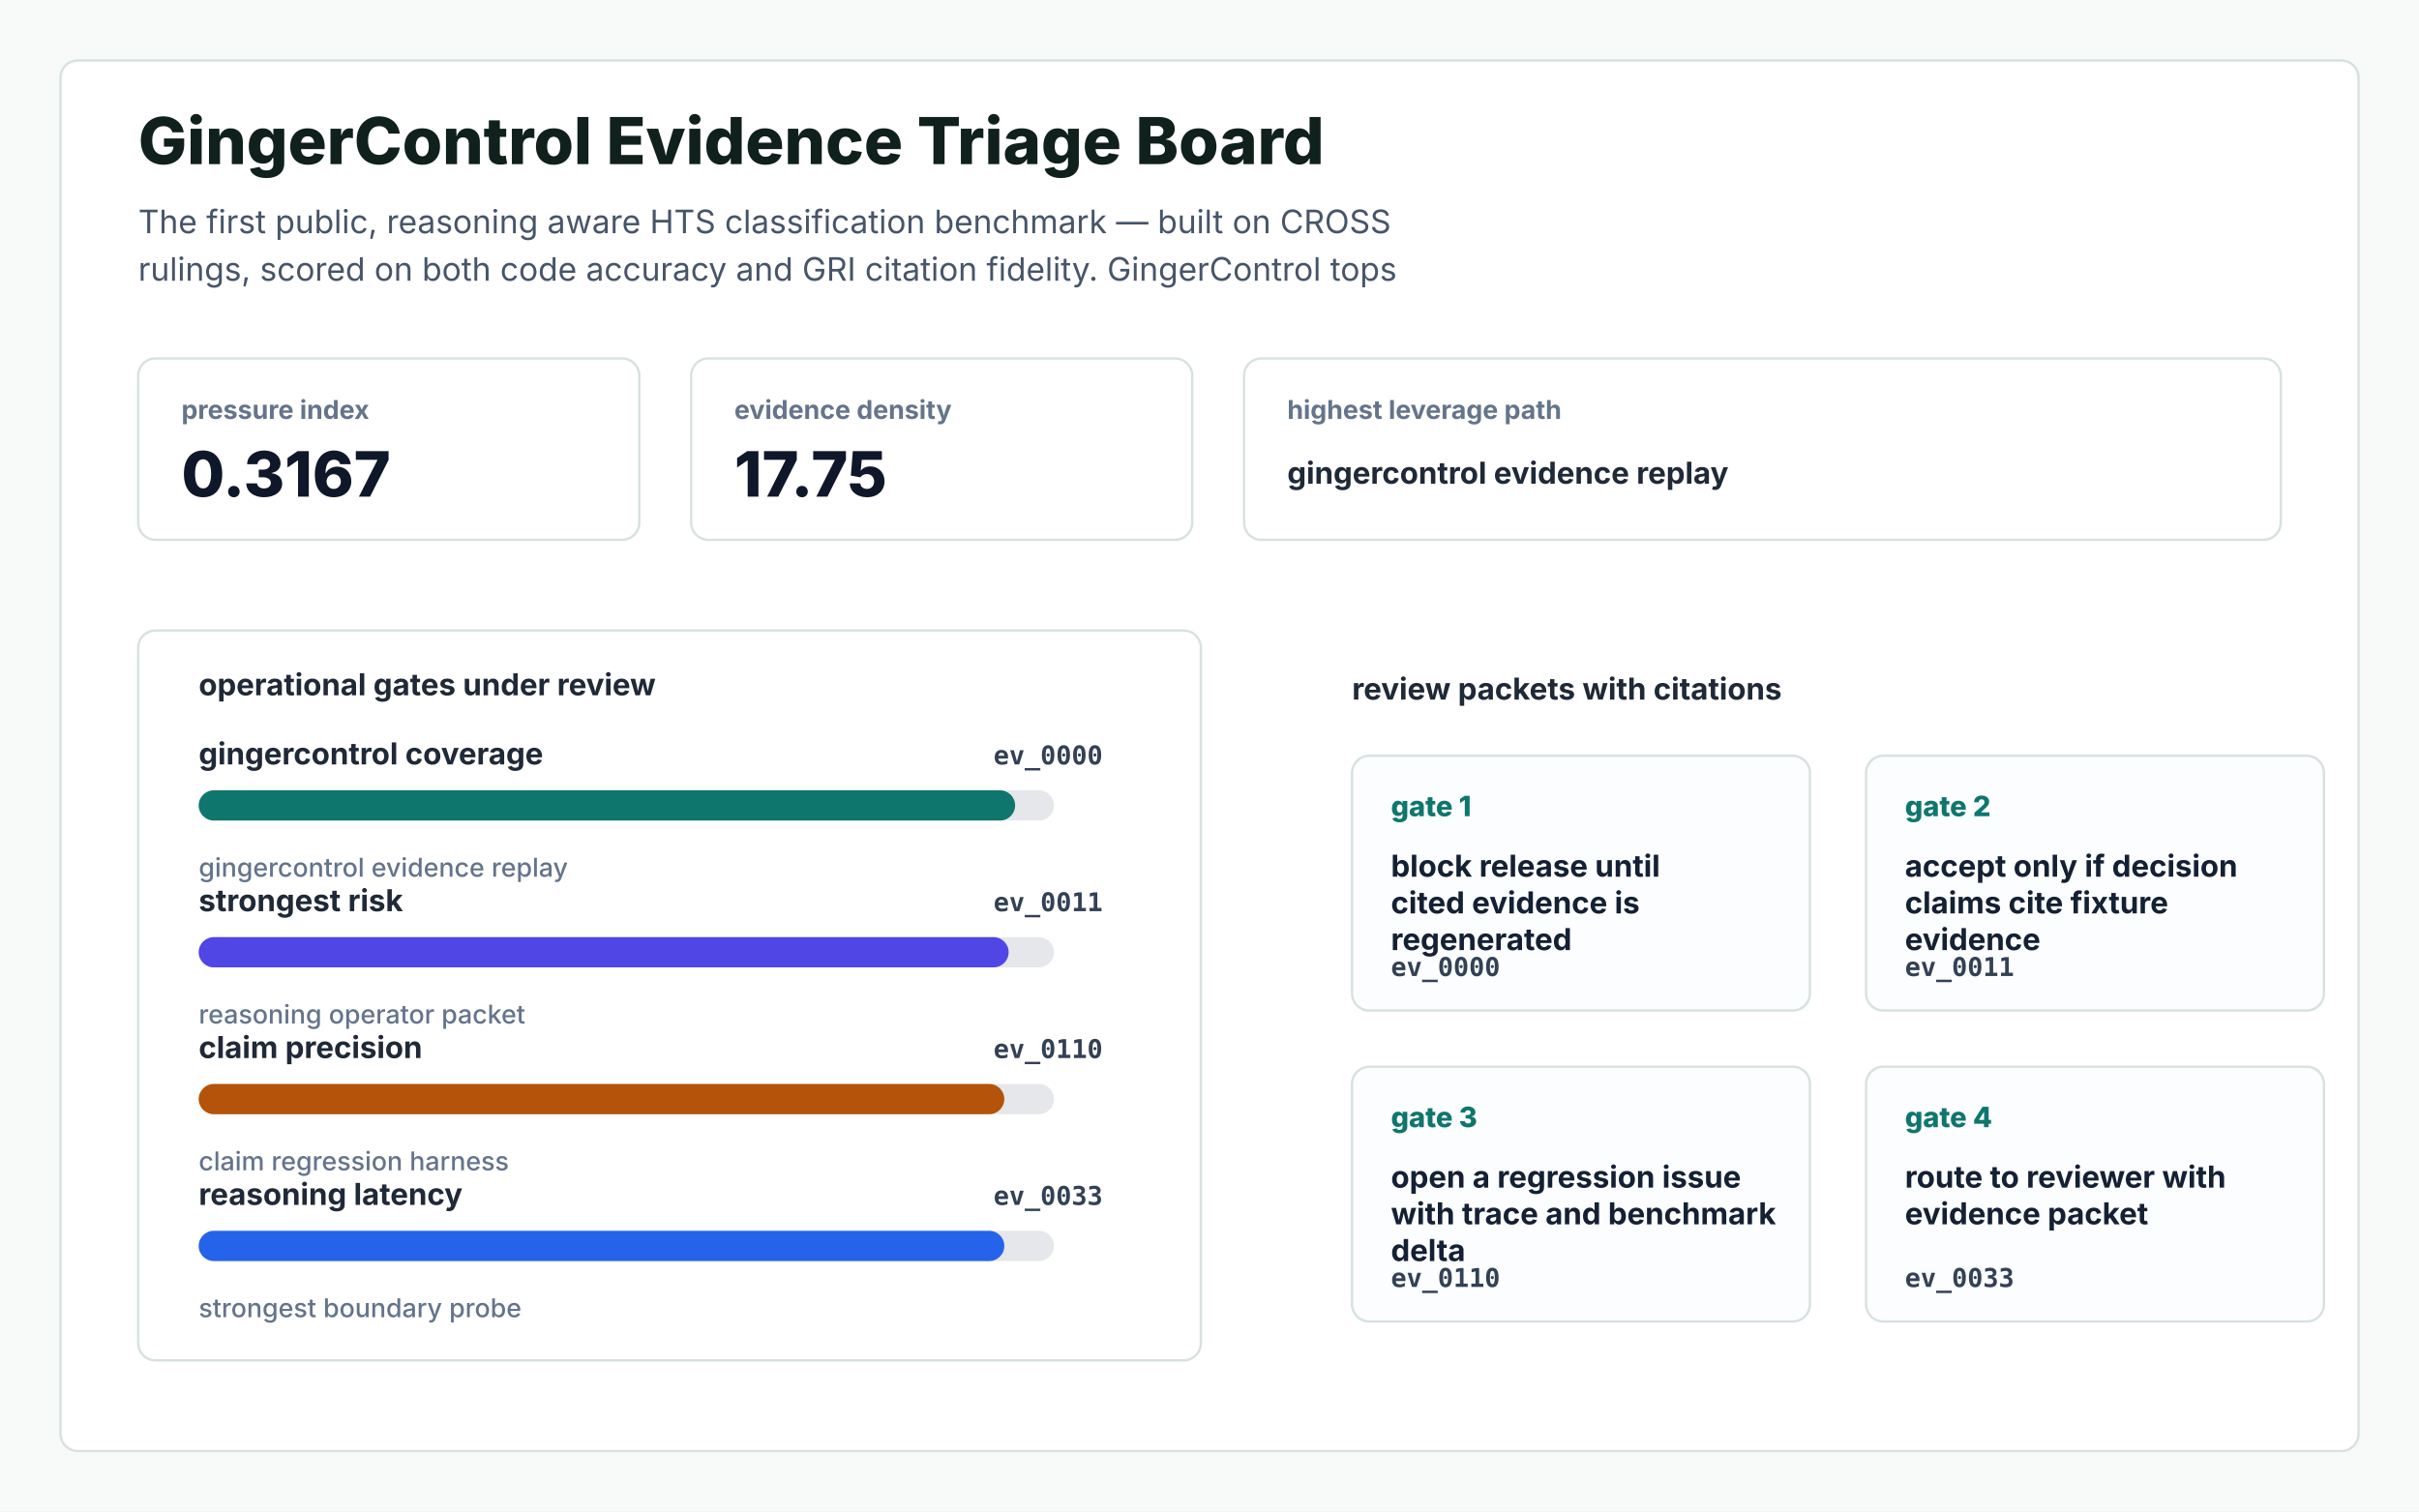
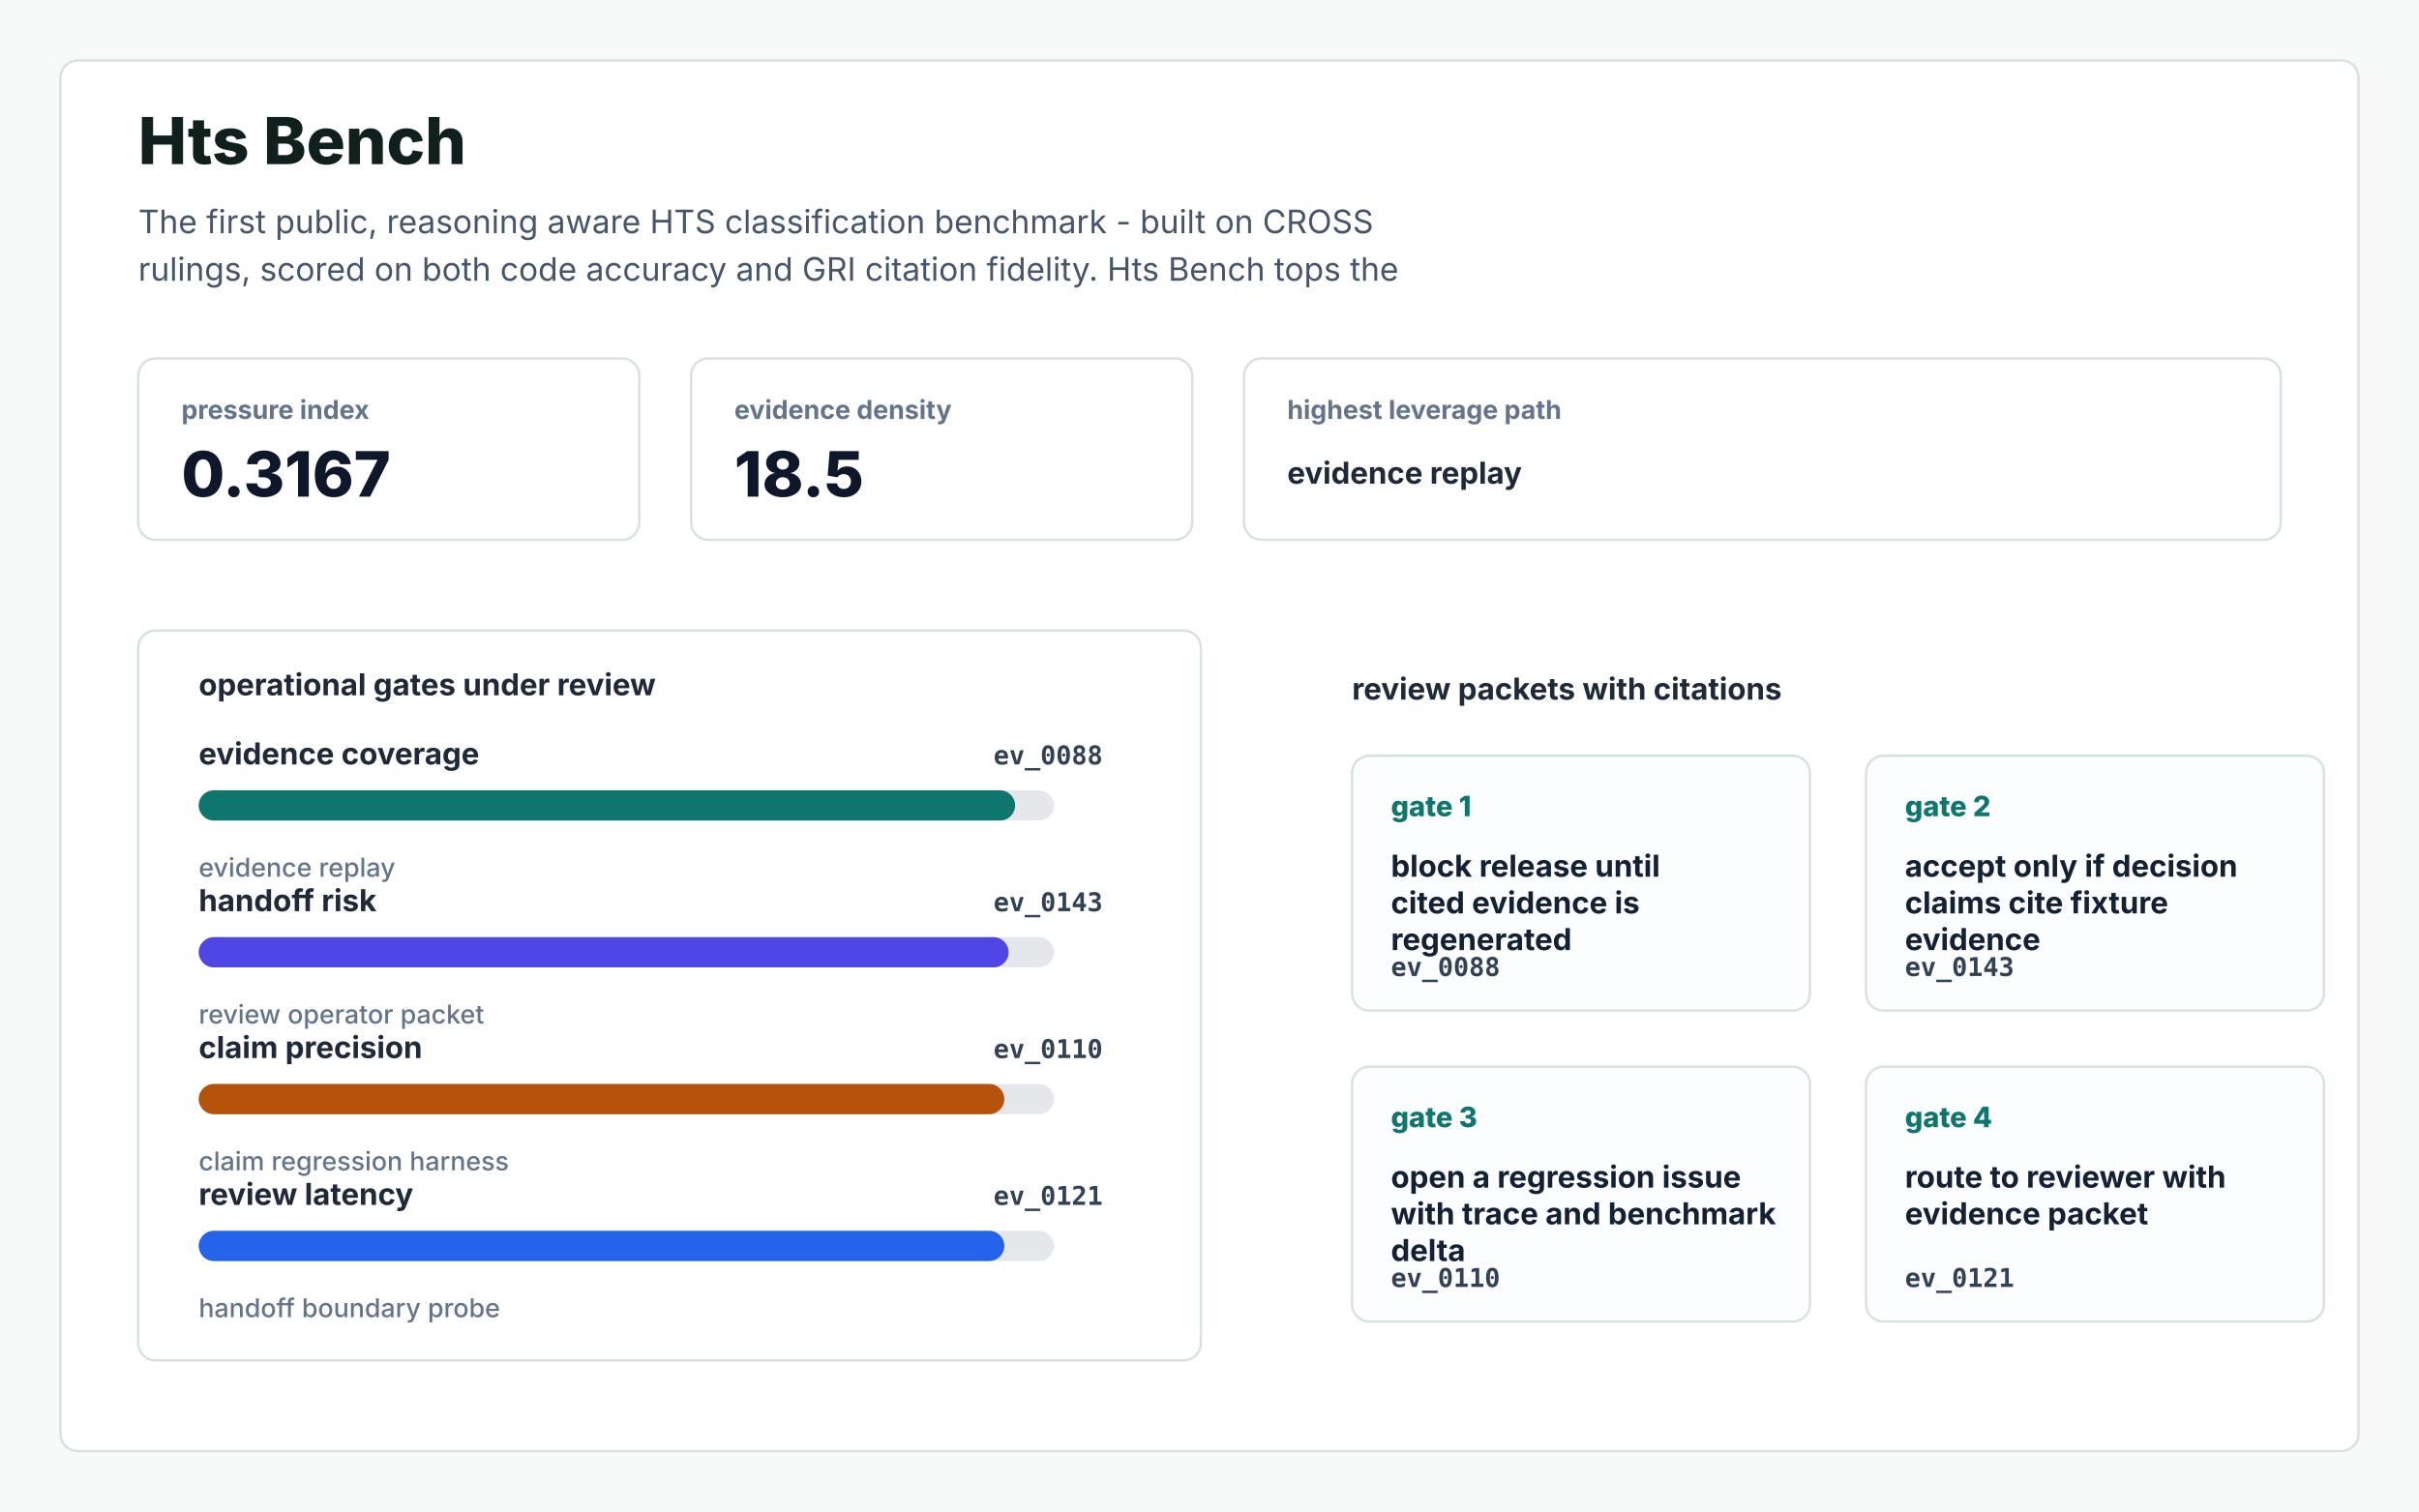
- <svg xmlns="http://www.w3.org/2000/svg" width="1120" height="700" viewBox="0 0 1120 700" role="img" aria-label="GingerControl visual evidence dashboard">
+ <svg xmlns="http://www.w3.org/2000/svg" width="1120" height="700" viewBox="0 0 1120 700" role="img" aria-label="Hts Bench visual evidence dashboard">
  <defs>
    <style>
      .bg { fill:#f7faf9; }
      .panel { fill:#ffffff; stroke:#d7e2df; stroke-width:1.1; }
      .card { fill:#ffffff; stroke:#d7e2df; stroke-width:1.1; }
      .actioncard { fill:#fbfdff; stroke:#d7e2df; stroke-width:1.1; }
      .title { font:760 30px -apple-system,BlinkMacSystemFont,"Segoe UI",sans-serif; fill:#10201c; }
      .sub { font:420 15px -apple-system,BlinkMacSystemFont,"Segoe UI",sans-serif; fill:#475569; }
      .label { font:700 14px -apple-system,BlinkMacSystemFont,"Segoe UI",sans-serif; fill:#1f2937; }
      .caption { font:500 12px -apple-system,BlinkMacSystemFont,"Segoe UI",sans-serif; fill:#64748b; }
      .small { font:650 12px -apple-system,BlinkMacSystemFont,"Segoe UI",sans-serif; fill:#64748b; }
      .metric { font:780 29px -apple-system,BlinkMacSystemFont,"Segoe UI",sans-serif; fill:#0f172a; }
      .rank { font:760 13px -apple-system,BlinkMacSystemFont,"Segoe UI",sans-serif; fill:#0f766e; }
      .cardtext { font:650 14px -apple-system,BlinkMacSystemFont,"Segoe UI",sans-serif; fill:#142033; }
      .mono { font:700 12px ui-monospace,SFMono-Regular,Menlo,monospace; fill:#334155; }
    </style>
  </defs>
  <rect class="bg" width="1120" height="700" />
  <rect class="panel" x="28" y="28" width="1064" height="644" rx="8" />
-   <text class="title" x="64" y="76">GingerControl Evidence Triage Board</text>
+   <text class="title" x="64" y="76">Hts Bench</text>
  <text class="sub" x="64" y="108">
-     <tspan x="64" dy="0">The first public, reasoning aware HTS classification benchmark — built on CROSS</tspan>
-     <tspan x="64" dy="22">rulings, scored on both code accuracy and GRI citation fidelity. GingerControl tops</tspan>
+     <tspan x="64" dy="0">The first public, reasoning aware HTS classification benchmark - built on CROSS</tspan>
+     <tspan x="64" dy="22">rulings, scored on both code accuracy and GRI citation fidelity. Hts Bench tops the</tspan>
  </text>
  <rect class="card" x="64" y="166" width="232" height="84" rx="8" />
  <text class="small" x="84" y="194">pressure index</text>
  <text class="metric" x="84" y="230">0.3167</text>
  <rect class="card" x="320" y="166" width="232" height="84" rx="8" />
  <text class="small" x="340" y="194">evidence density</text>
-   <text class="metric" x="340" y="230">17.75</text>
+   <text class="metric" x="340" y="230">18.5</text>
  <rect class="card" x="576" y="166" width="480" height="84" rx="8" />
  <text class="small" x="596" y="194">highest leverage path</text>
  <text class="label" x="596" y="224">
-     <tspan x="596" dy="0">gingercontrol evidence replay</tspan>
+     <tspan x="596" dy="0">evidence replay</tspan>
  </text>
  <rect class="card" x="64" y="292" width="492" height="338" rx="8" />
  <text class="label" x="92" y="322">operational gates under review</text>
-   <text x="92" y="354" class="label">gingercontrol coverage</text>
-   <text x="460" y="354" class="mono">ev_0000</text>
+   <text x="92" y="354" class="label">evidence coverage</text>
+   <text x="460" y="354" class="mono">ev_0088</text>
  <rect x="92" y="366" width="396" height="14" rx="7" fill="#e5e7eb" />
  <rect x="92" y="366" width="378" height="14" rx="7" fill="#0f766e" />
-   <text x="92" y="406" class="caption">gingercontrol evidence replay</text>
-   <text x="92" y="422" class="label">strongest risk</text>
-   <text x="460" y="422" class="mono">ev_0011</text>
+   <text x="92" y="406" class="caption">evidence replay</text>
+   <text x="92" y="422" class="label">handoff risk</text>
+   <text x="460" y="422" class="mono">ev_0143</text>
  <rect x="92" y="434" width="396" height="14" rx="7" fill="#e5e7eb" />
  <rect x="92" y="434" width="375" height="14" rx="7" fill="#4f46e5" />
-   <text x="92" y="474" class="caption">reasoning operator packet</text>
+   <text x="92" y="474" class="caption">review operator packet</text>
  <text x="92" y="490" class="label">claim precision</text>
  <text x="460" y="490" class="mono">ev_0110</text>
  <rect x="92" y="502" width="396" height="14" rx="7" fill="#e5e7eb" />
  <rect x="92" y="502" width="373" height="14" rx="7" fill="#b45309" />
  <text x="92" y="542" class="caption">claim regression harness</text>
-   <text x="92" y="558" class="label">reasoning latency</text>
-   <text x="460" y="558" class="mono">ev_0033</text>
+   <text x="92" y="558" class="label">review latency</text>
+   <text x="460" y="558" class="mono">ev_0121</text>
  <rect x="92" y="570" width="396" height="14" rx="7" fill="#e5e7eb" />
  <rect x="92" y="570" width="373" height="14" rx="7" fill="#2563eb" />
-   <text x="92" y="610" class="caption">strongest boundary probe</text>
+   <text x="92" y="610" class="caption">handoff boundary probe</text>
  <text class="label" x="626" y="324">review packets with citations</text>
  <rect class="actioncard" x="626" y="350" width="212" height="118" rx="8" />
  <text class="rank" x="644" y="378">gate 1</text>
  <text class="cardtext" x="644" y="406">
    <tspan x="644" dy="0">block release until</tspan>
    <tspan x="644" dy="17">cited evidence is</tspan>
    <tspan x="644" dy="17">regenerated</tspan>
  </text>
-   <text class="mono" x="644" y="452">ev_0000</text>
+   <text class="mono" x="644" y="452">ev_0088</text>
  <rect class="actioncard" x="864" y="350" width="212" height="118" rx="8" />
  <text class="rank" x="882" y="378">gate 2</text>
  <text class="cardtext" x="882" y="406">
    <tspan x="882" dy="0">accept only if decision</tspan>
    <tspan x="882" dy="17">claims cite fixture</tspan>
    <tspan x="882" dy="17">evidence</tspan>
  </text>
-   <text class="mono" x="882" y="452">ev_0011</text>
+   <text class="mono" x="882" y="452">ev_0143</text>
  <rect class="actioncard" x="626" y="494" width="212" height="118" rx="8" />
  <text class="rank" x="644" y="522">gate 3</text>
  <text class="cardtext" x="644" y="550">
    <tspan x="644" dy="0">open a regression issue</tspan>
    <tspan x="644" dy="17">with trace and benchmark</tspan>
    <tspan x="644" dy="17">delta</tspan>
  </text>
  <text class="mono" x="644" y="596">ev_0110</text>
  <rect class="actioncard" x="864" y="494" width="212" height="118" rx="8" />
  <text class="rank" x="882" y="522">gate 4</text>
  <text class="cardtext" x="882" y="550">
    <tspan x="882" dy="0">route to reviewer with</tspan>
    <tspan x="882" dy="17">evidence packet</tspan>
  </text>
-   <text class="mono" x="882" y="596">ev_0033</text>
+   <text class="mono" x="882" y="596">ev_0121</text>
</svg>
